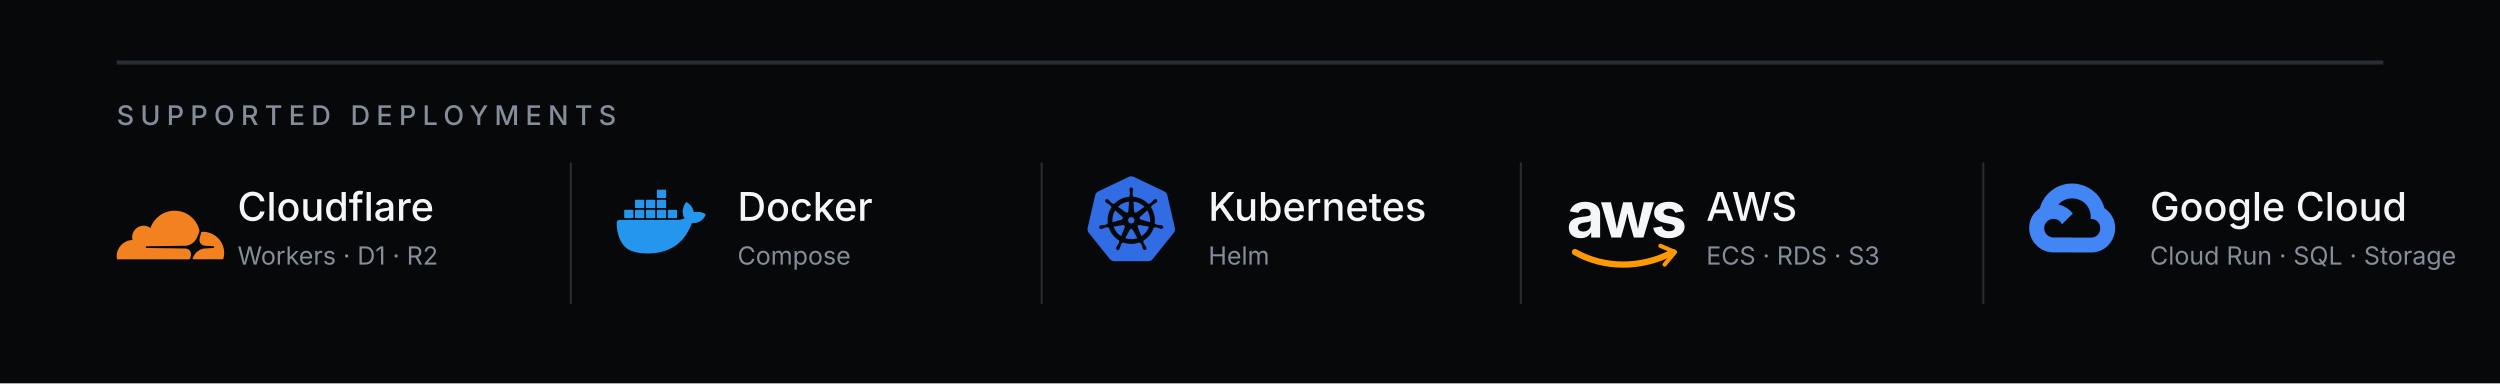
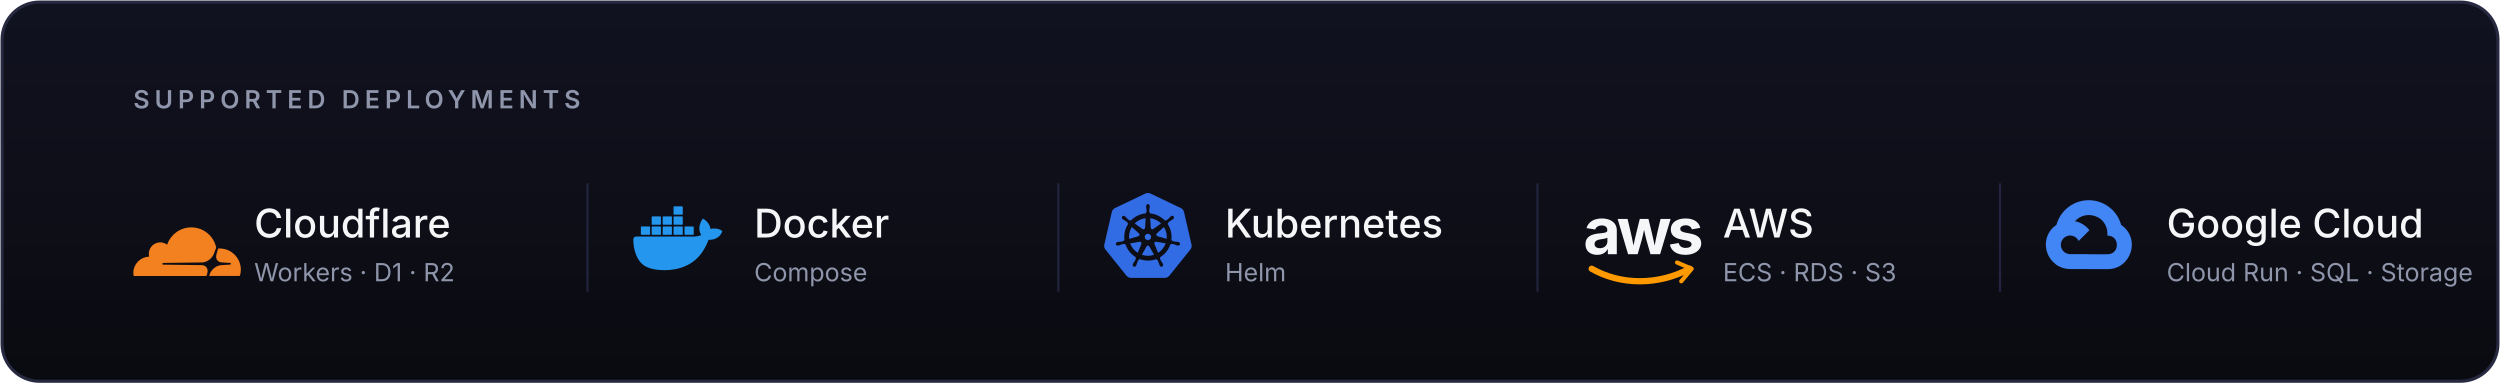
<svg xmlns="http://www.w3.org/2000/svg" width="1200" height="184" viewBox="0 0 1200 184" role="img" aria-labelledby="title description">
-   <rect width="1200" height="184" fill="#070809" />
-   <path d="M56 30H1144" stroke="#282c33" stroke-width="2" />
-   <text x="56" y="60" fill="#858d9b" font-family="ui-sans-serif, -apple-system, BlinkMacSystemFont, 'Segoe UI', sans-serif" font-size="13" font-weight="500" letter-spacing="3">SUPPORTED DEPLOYMENTS</text>
+   <defs>
+     <linearGradient id="frame" x1="0" y1="0" x2="0" y2="1">
+       <stop offset="0" stop-color="#111220" />
+       <stop offset="1" stop-color="#0a0b10" />
+     </linearGradient>
+   </defs>
+   <rect x="1" y="1" width="1198" height="182" rx="18" fill="url(#frame)" stroke="#272940" stroke-width="1.5" />
+   <text x="64" y="52" fill="#8f96ab" font-family="ui-sans-serif, -apple-system, BlinkMacSystemFont, 'Segoe UI', sans-serif" font-size="12" font-weight="600" letter-spacing="2.4">SUPPORTED DEPLOYMENTS</text>
  <g font-family="ui-sans-serif, -apple-system, BlinkMacSystemFont, 'Segoe UI', sans-serif">
-     <g transform="translate(56 84)">
+     <g transform="translate(64 92)">
      <g transform="translate(0 3) scale(2.15)" fill="#f48120" aria-hidden="true">
        <path d="M16.509 16.845c.147-.507.091-.971-.155-1.315-.225-.316-.605-.499-1.062-.52l-8.659-.112a.156.156 0 0 1-.133-.071c-.028-.042-.035-.099-.021-.155.028-.084.112-.148.204-.156l8.736-.112c1.035-.049 2.16-.887 2.554-1.914l.499-1.301c.021-.056.029-.113.015-.168-.562-2.546-2.835-4.445-5.55-4.445-2.504 0-4.628 1.618-5.388 3.861-.493-.366-1.119-.562-1.794-.499-1.203.119-2.167 1.083-2.286 2.286-.028.31-.007.613.064.894C1.568 13.171 0 14.775 0 16.752c0 .175.014.351.035.527.014.083.084.147.169.147h15.981c.091 0 .176-.065.203-.155l.12-.427zm2.757-5.563c-.077 0-.161 0-.238.011-.057 0-.105.042-.127.098l-.338 1.174c-.147.507-.092.971.154 1.316.226.316.606.498 1.062.519l1.844.113c.056 0 .105.026.133.07.028.043.035.107.021.156-.028.084-.113.148-.204.155l-1.921.112c-1.041.049-2.158.887-2.553 1.914l-.141.358c-.028.071.021.142.099.142h6.598c.077 0 .147-.049.169-.126.112-.408.176-.837.176-1.28 0-2.603-2.125-4.727-4.734-4.727" />
      </g>
-       <text x="58" y="22" fill="#f4f6f8" font-size="19" font-weight="500">Cloudflare</text>
-       <text x="58" y="43" fill="#858d9b" font-size="12" font-weight="400">Workers · D1 · R2</text>
+       <text x="58" y="22" fill="#f5f6f8" font-size="19" font-weight="500">Cloudflare</text>
+       <text x="58" y="43" fill="#8f96ab" font-size="12" font-weight="400">Workers · D1 · R2</text>
    </g>
-     <path d="M274 78V146" stroke="#282c33" />
-     <g transform="translate(296 84)">
+     <path d="M282 88V140" stroke="#232540" />
+     <g transform="translate(304 92)">
      <g transform="translate(0 1) scale(1.78)" fill="#2496ed" aria-hidden="true">
        <path d="M13.983 11.078h2.119a.186.186 0 0 0 .186-.185V9.006a.186.186 0 0 0-.186-.186h-2.119a.185.185 0 0 0-.185.185v1.888c0 .102.083.185.185.185m-2.954-5.43h2.118a.186.186 0 0 0 .186-.186V3.574a.186.186 0 0 0-.186-.185h-2.118a.185.185 0 0 0-.185.185v1.888c0 .102.082.185.185.185m0 2.716h2.118a.187.187 0 0 0 .186-.186V6.29a.186.186 0 0 0-.186-.185h-2.118a.185.185 0 0 0-.185.185v1.887c0 .102.082.185.185.186m-2.93 0h2.12a.186.186 0 0 0 .184-.186V6.29a.185.185 0 0 0-.185-.185H8.1a.185.185 0 0 0-.185.185v1.887c0 .102.083.185.185.186m-2.964 0h2.119a.186.186 0 0 0 .185-.186V6.29a.185.185 0 0 0-.185-.185H5.136a.186.186 0 0 0-.186.185v1.887c0 .102.084.185.186.186m5.893 2.715h2.118a.186.186 0 0 0 .186-.185V9.006a.186.186 0 0 0-.186-.186h-2.118a.185.185 0 0 0-.185.185v1.888c0 .102.082.185.185.185m-2.93 0h2.12a.185.185 0 0 0 .184-.185V9.006a.185.185 0 0 0-.184-.186h-2.12a.185.185 0 0 0-.184.185v1.888c0 .102.083.185.185.185m-2.964 0h2.119a.185.185 0 0 0 .185-.185V9.006a.185.185 0 0 0-.184-.186h-2.12a.186.186 0 0 0-.186.186v1.887c0 .102.084.185.186.185m-2.92 0h2.12a.185.185 0 0 0 .184-.185V9.006a.185.185 0 0 0-.184-.186h-2.12a.185.185 0 0 0-.184.185v1.888c0 .102.082.185.185.185M23.763 9.89c-.065-.051-.672-.51-1.954-.51-.338.001-.676.03-1.01.087-.248-1.7-1.653-2.53-1.716-2.566l-.344-.199-.226.327c-.284.438-.49.922-.612 1.43-.23.97-.09 1.882.403 2.661-.595.332-1.55.413-1.744.42H.751a.751.751 0 0 0-.75.748 11.376 11.376 0 0 0 .692 4.062c.545 1.428 1.355 2.48 2.41 3.124 1.18.723 3.1 1.137 5.275 1.137.983.003 1.963-.086 2.93-.266a12.248 12.248 0 0 0 3.823-1.389c.98-.567 1.86-1.288 2.61-2.136 1.252-1.418 1.998-2.997 2.553-4.4h.221c1.372 0 2.215-.549 2.68-1.009.309-.293.55-.65.707-1.046l.098-.288Z" />
      </g>
-       <text x="58" y="22" fill="#f4f6f8" font-size="19" font-weight="500">Docker</text>
-       <text x="58" y="43" fill="#858d9b" font-size="12" font-weight="400">Compose</text>
+       <text x="58" y="22" fill="#f5f6f8" font-size="19" font-weight="500">Docker</text>
+       <text x="58" y="43" fill="#8f96ab" font-size="12" font-weight="400">Compose</text>
    </g>
-     <path d="M500 78V146" stroke="#282c33" />
-     <g transform="translate(522 84)">
+     <path d="M508 88V140" stroke="#232540" />
+     <g transform="translate(530 92)">
      <g transform="translate(0 0) scale(1.75)" fill="#326ce5" aria-hidden="true">
        <path d="M10.204 14.35l.007.01-.999 2.413a5.171 5.171 0 0 1-2.075-2.597l2.578-.437.004.005a.44.44 0 0 1 .484.606zm-.833-2.129a.44.44 0 0 0 .173-.756l.002-.011L7.585 9.7a5.143 5.143 0 0 0-.73 3.255l2.514-.725.002-.009zm1.145-1.98a.44.44 0 0 0 .699-.337l.01-.005.15-2.62a5.144 5.144 0 0 0-3.01 1.442l2.147 1.523.004-.002zm.76 2.75.723.349.722-.347.18-.78-.5-.623h-.804l-.5.623.179.779zm1.5-3.095a.44.44 0 0 0 .7.336l.008.003 2.134-1.513a5.188 5.188 0 0 0-2.992-1.442l.148 2.615.002.001zm10.876 5.97-5.773 7.181a1.6 1.6 0 0 1-1.248.594l-9.261.003a1.6 1.6 0 0 1-1.247-.596l-5.776-7.18a1.583 1.583 0 0 1-.307-1.34L2.1 5.573c.108-.47.425-.864.863-1.073L11.305.513a1.606 1.606 0 0 1 1.385 0l8.345 3.985c.438.209.755.604.863 1.073l2.062 8.955c.108.47-.005.963-.308 1.34zm-3.289-2.057c-.042-.01-.103-.026-.145-.034-.174-.033-.315-.025-.479-.038-.35-.037-.638-.067-.895-.148-.105-.04-.18-.165-.216-.216l-.201-.059a6.45 6.45 0 0 0-.105-2.332 6.465 6.465 0 0 0-.936-2.163c.052-.047.15-.133.177-.159.008-.09.001-.183.094-.282.197-.185.444-.338.743-.522.142-.084.273-.137.415-.242.032-.024.076-.062.11-.089.24-.191.295-.52.123-.736-.172-.216-.506-.236-.745-.045-.034.027-.08.062-.111.088-.134.116-.217.23-.33.35-.246.25-.45.458-.673.609-.097.056-.239.037-.303.033l-.19.135a6.545 6.545 0 0 0-4.146-2.003l-.012-.223c-.065-.062-.143-.115-.163-.25-.022-.268.015-.557.057-.905.023-.163.061-.298.068-.475.001-.04-.001-.099-.001-.142 0-.306-.224-.555-.5-.555-.275 0-.499.249-.499.555l.001.014c0 .041-.002.092 0 .128.006.177.044.312.067.475.042.348.078.637.056.906a.545.545 0 0 1-.162.258l-.012.211a6.424 6.424 0 0 0-4.166 2.003 8.373 8.373 0 0 1-.18-.128c-.09.012-.18.04-.297-.029-.223-.15-.427-.358-.673-.608-.113-.12-.195-.234-.329-.349-.03-.026-.077-.062-.111-.088a.594.594 0 0 0-.348-.132.481.481 0 0 0-.398.176c-.172.216-.117.546.123.737l.007.005.104.083c.142.105.272.159.414.242.299.185.546.338.743.522.076.082.09.226.1.288l.16.143a6.462 6.462 0 0 0-1.02 4.506l-.208.06c-.055.072-.133.184-.215.217-.257.081-.546.11-.895.147-.164.014-.305.006-.48.039-.037.007-.09.02-.133.03l-.004.002-.007.002c-.295.071-.484.342-.423.608.061.267.349.429.645.365l.007-.001.01-.003.129-.029c.17-.046.294-.113.448-.172.33-.118.604-.217.87-.256.112-.009.23.069.288.101l.217-.037a6.5 6.5 0 0 0 2.88 3.596l-.09.218c.033.084.069.199.044.282-.097.252-.263.517-.452.813-.091.136-.185.242-.268.399-.02.037-.045.095-.064.134-.128.275-.034.591.213.71.248.12.556-.007.69-.282v-.002c.02-.039.046-.09.062-.127.07-.162.094-.301.144-.458.132-.332.205-.68.387-.897.05-.06.13-.082.215-.105l.113-.205a6.453 6.453 0 0 0 4.609.012l.106.192c.086.028.18.042.256.155.136.232.229.507.342.84.05.156.074.295.145.457.016.037.043.09.062.129.133.276.442.402.69.282.247-.118.341-.435.213-.71-.02-.039-.045-.096-.065-.134-.083-.156-.177-.261-.268-.398-.19-.296-.346-.541-.443-.793-.04-.13.007-.21.038-.294-.018-.022-.059-.144-.083-.202a6.499 6.499 0 0 0 2.88-3.622c.064.01.176.03.213.038.075-.05.144-.114.28-.104.266.039.54.138.87.256.154.06.277.128.448.173.036.01.088.019.13.028l.009.003.007.001c.297.064.584-.098.645-.365.06-.266-.128-.537-.423-.608zM16.4 9.701l-1.95 1.746v.005a.44.44 0 0 0 .173.757l.003.01 2.526.728a5.199 5.199 0 0 0-.108-1.674A5.208 5.208 0 0 0 16.4 9.7zm-4.013 5.325a.437.437 0 0 0-.404-.232.44.44 0 0 0-.372.233h-.002l-1.268 2.292a5.164 5.164 0 0 0 3.326.003l-1.27-2.296h-.01zm1.888-1.293a.44.44 0 0 0-.27.036.44.44 0 0 0-.214.572l-.003.004 1.01 2.438a5.15 5.15 0 0 0 2.081-2.615l-2.6-.44-.004.005z" />
      </g>
-       <text x="58" y="22" fill="#f4f6f8" font-size="19" font-weight="500">Kubernetes</text>
-       <text x="58" y="43" fill="#858d9b" font-size="12" font-weight="400">Helm</text>
+       <text x="58" y="22" fill="#f5f6f8" font-size="19" font-weight="500">Kubernetes</text>
+       <text x="58" y="43" fill="#8f96ab" font-size="12" font-weight="400">Helm</text>
    </g>
-     <path d="M730 78V146" stroke="#282c33" />
-     <g transform="translate(752 84)">
+     <path d="M738 88V140" stroke="#232540" />
+     <g transform="translate(760 92)">
      <g transform="translate(0 2)" aria-hidden="true">
-         <text x="0" y="28" fill="#f4f6f8" font-size="31" font-weight="650" letter-spacing="-2">aws</text>
+         <text x="0" y="28" fill="#f5f6f8" font-size="31" font-weight="700" letter-spacing="-2">aws</text>
        <path d="M4 35c14 8 32 8 47 0" fill="none" stroke="#ff9900" stroke-linecap="round" stroke-width="3" />
        <path d="m45 32 7 3-5 6" fill="none" stroke="#ff9900" stroke-linecap="round" stroke-linejoin="round" stroke-width="2" />
      </g>
-       <text x="67" y="22" fill="#f4f6f8" font-size="19" font-weight="500">AWS</text>
-       <text x="67" y="43" fill="#858d9b" font-size="12" font-weight="400">ECS · RDS · S3</text>
+       <text x="67" y="22" fill="#f5f6f8" font-size="19" font-weight="500">AWS</text>
+       <text x="67" y="43" fill="#8f96ab" font-size="12" font-weight="400">ECS · RDS · S3</text>
    </g>
-     <path d="M952 78V146" stroke="#282c33" />
-     <g transform="translate(974 84)">
+     <path d="M960 88V140" stroke="#232540" />
+     <g transform="translate(982 92)">
      <g transform="translate(0 0) scale(1.72)" fill="#4285f4" aria-hidden="true">
        <path d="M12.19 2.38a9.344 9.344 0 0 0-9.234 6.893c.053-.02-.055.013 0 0-3.875 2.551-3.922 8.11-.247 10.941l.006-.007-.007.03a6.717 6.717 0 0 0 4.077 1.356h5.173l.03.03h5.192c6.687.053 9.376-8.605 3.835-12.35a9.365 9.365 0 0 0-2.821-4.552l-.043.043.006-.05A9.344 9.344 0 0 0 12.19 2.38zm-.358 4.146c1.244-.04 2.518.368 3.486 1.15a5.186 5.186 0 0 1 1.862 4.078v.518c3.53-.07 3.53 5.262 0 5.193h-5.193l-.008.009v-.04H6.785a2.59 2.59 0 0 1-1.067-.23h.001a2.597 2.597 0 1 1 3.437-3.437l3.013-3.012A6.747 6.747 0 0 0 8.11 8.24c.018-.01.04-.026.054-.023a5.186 5.186 0 0 1 3.67-1.69z" />
      </g>
-       <text x="58" y="22" fill="#f4f6f8" font-size="19" font-weight="500">Google Cloud</text>
-       <text x="58" y="43" fill="#858d9b" font-size="12" font-weight="400">Cloud Run · SQL · Storage</text>
+       <text x="58" y="22" fill="#f5f6f8" font-size="19" font-weight="500">Google Cloud</text>
+       <text x="58" y="43" fill="#8f96ab" font-size="12" font-weight="400">Cloud Run · SQL · Storage</text>
    </g>
  </g>
</svg>
